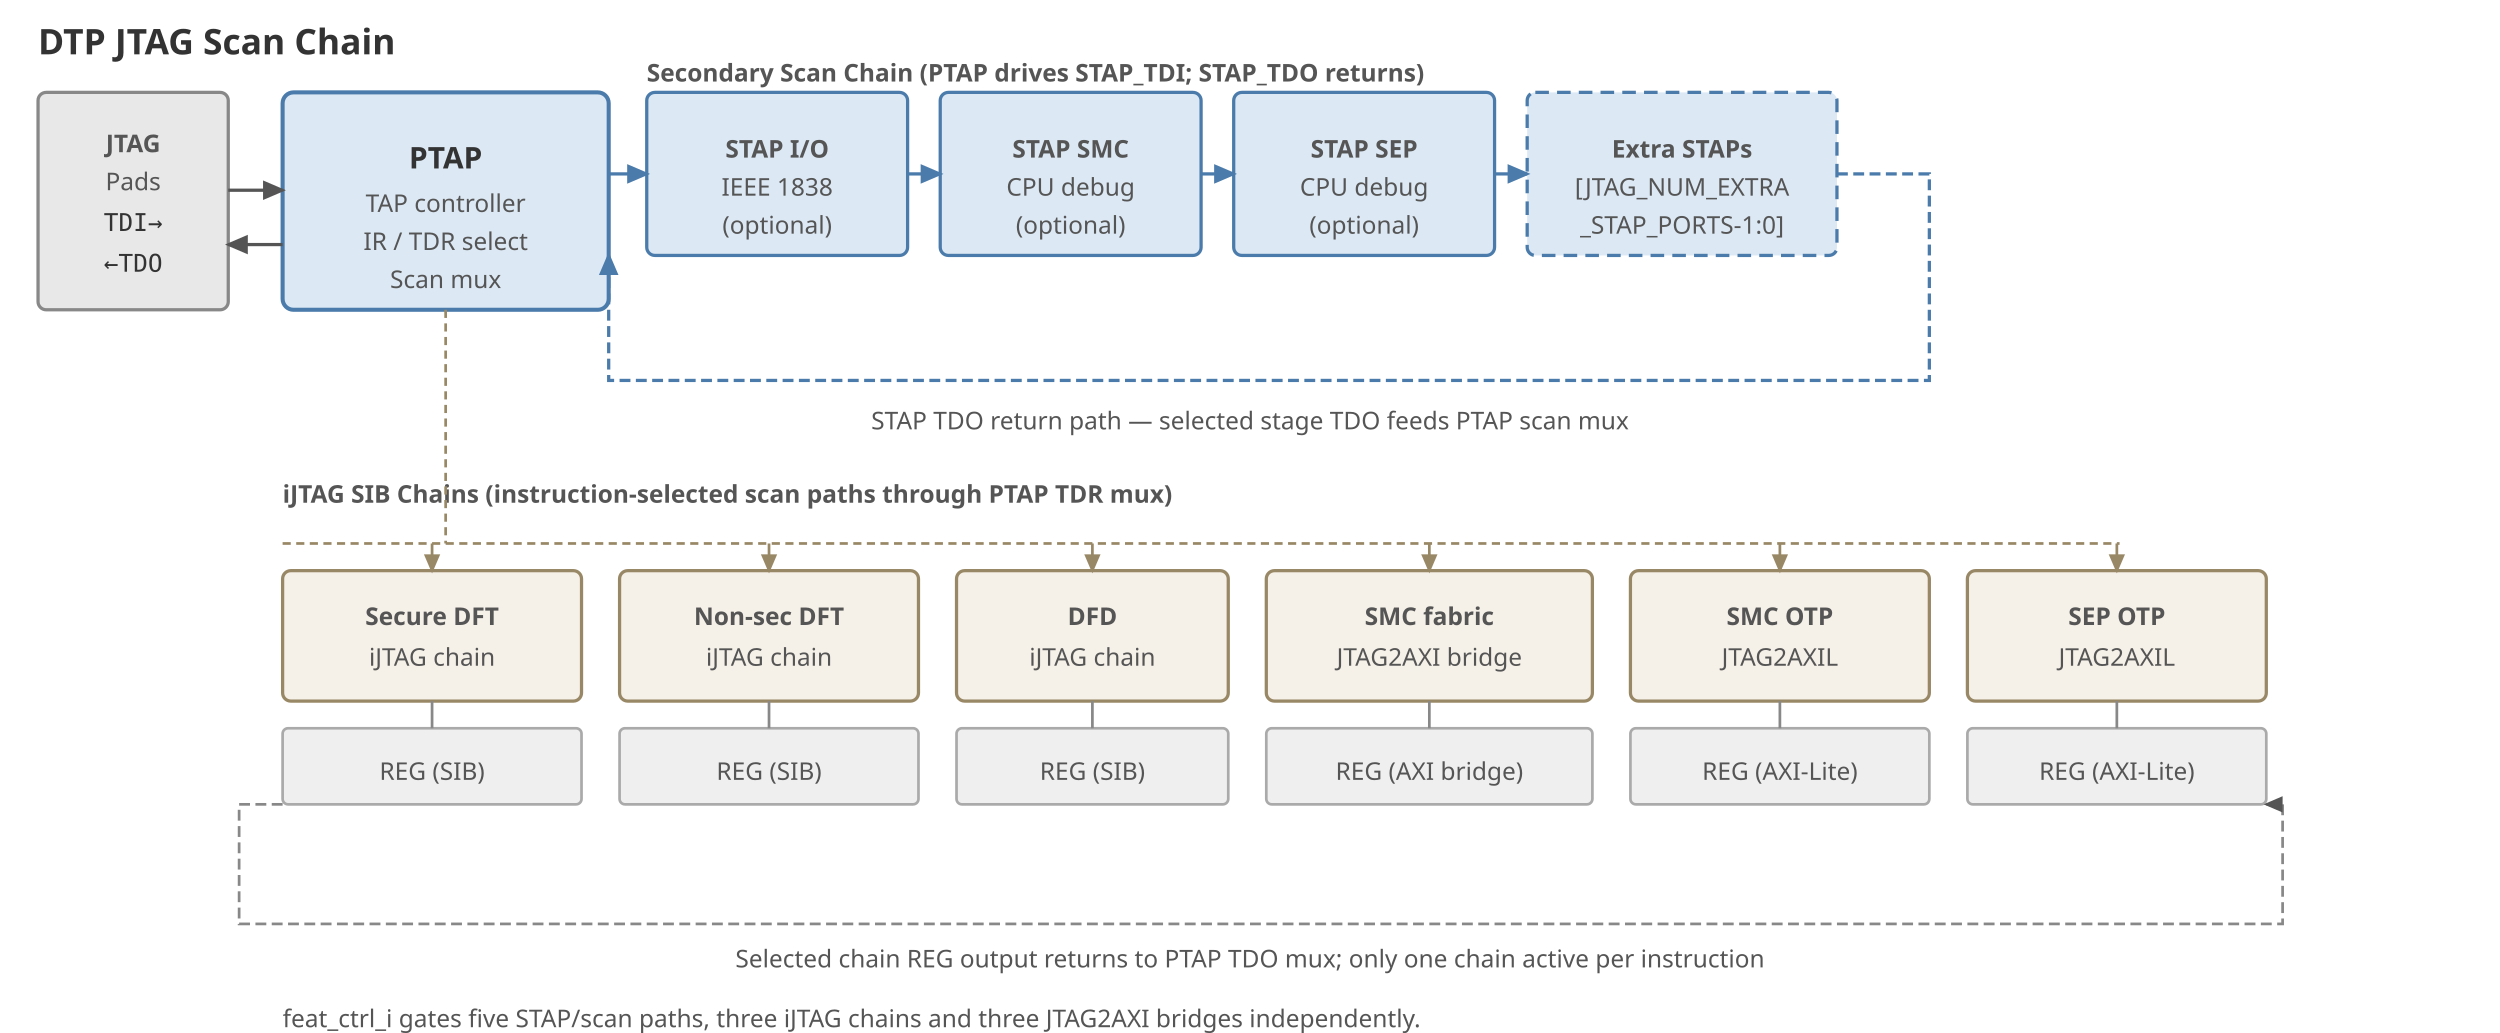
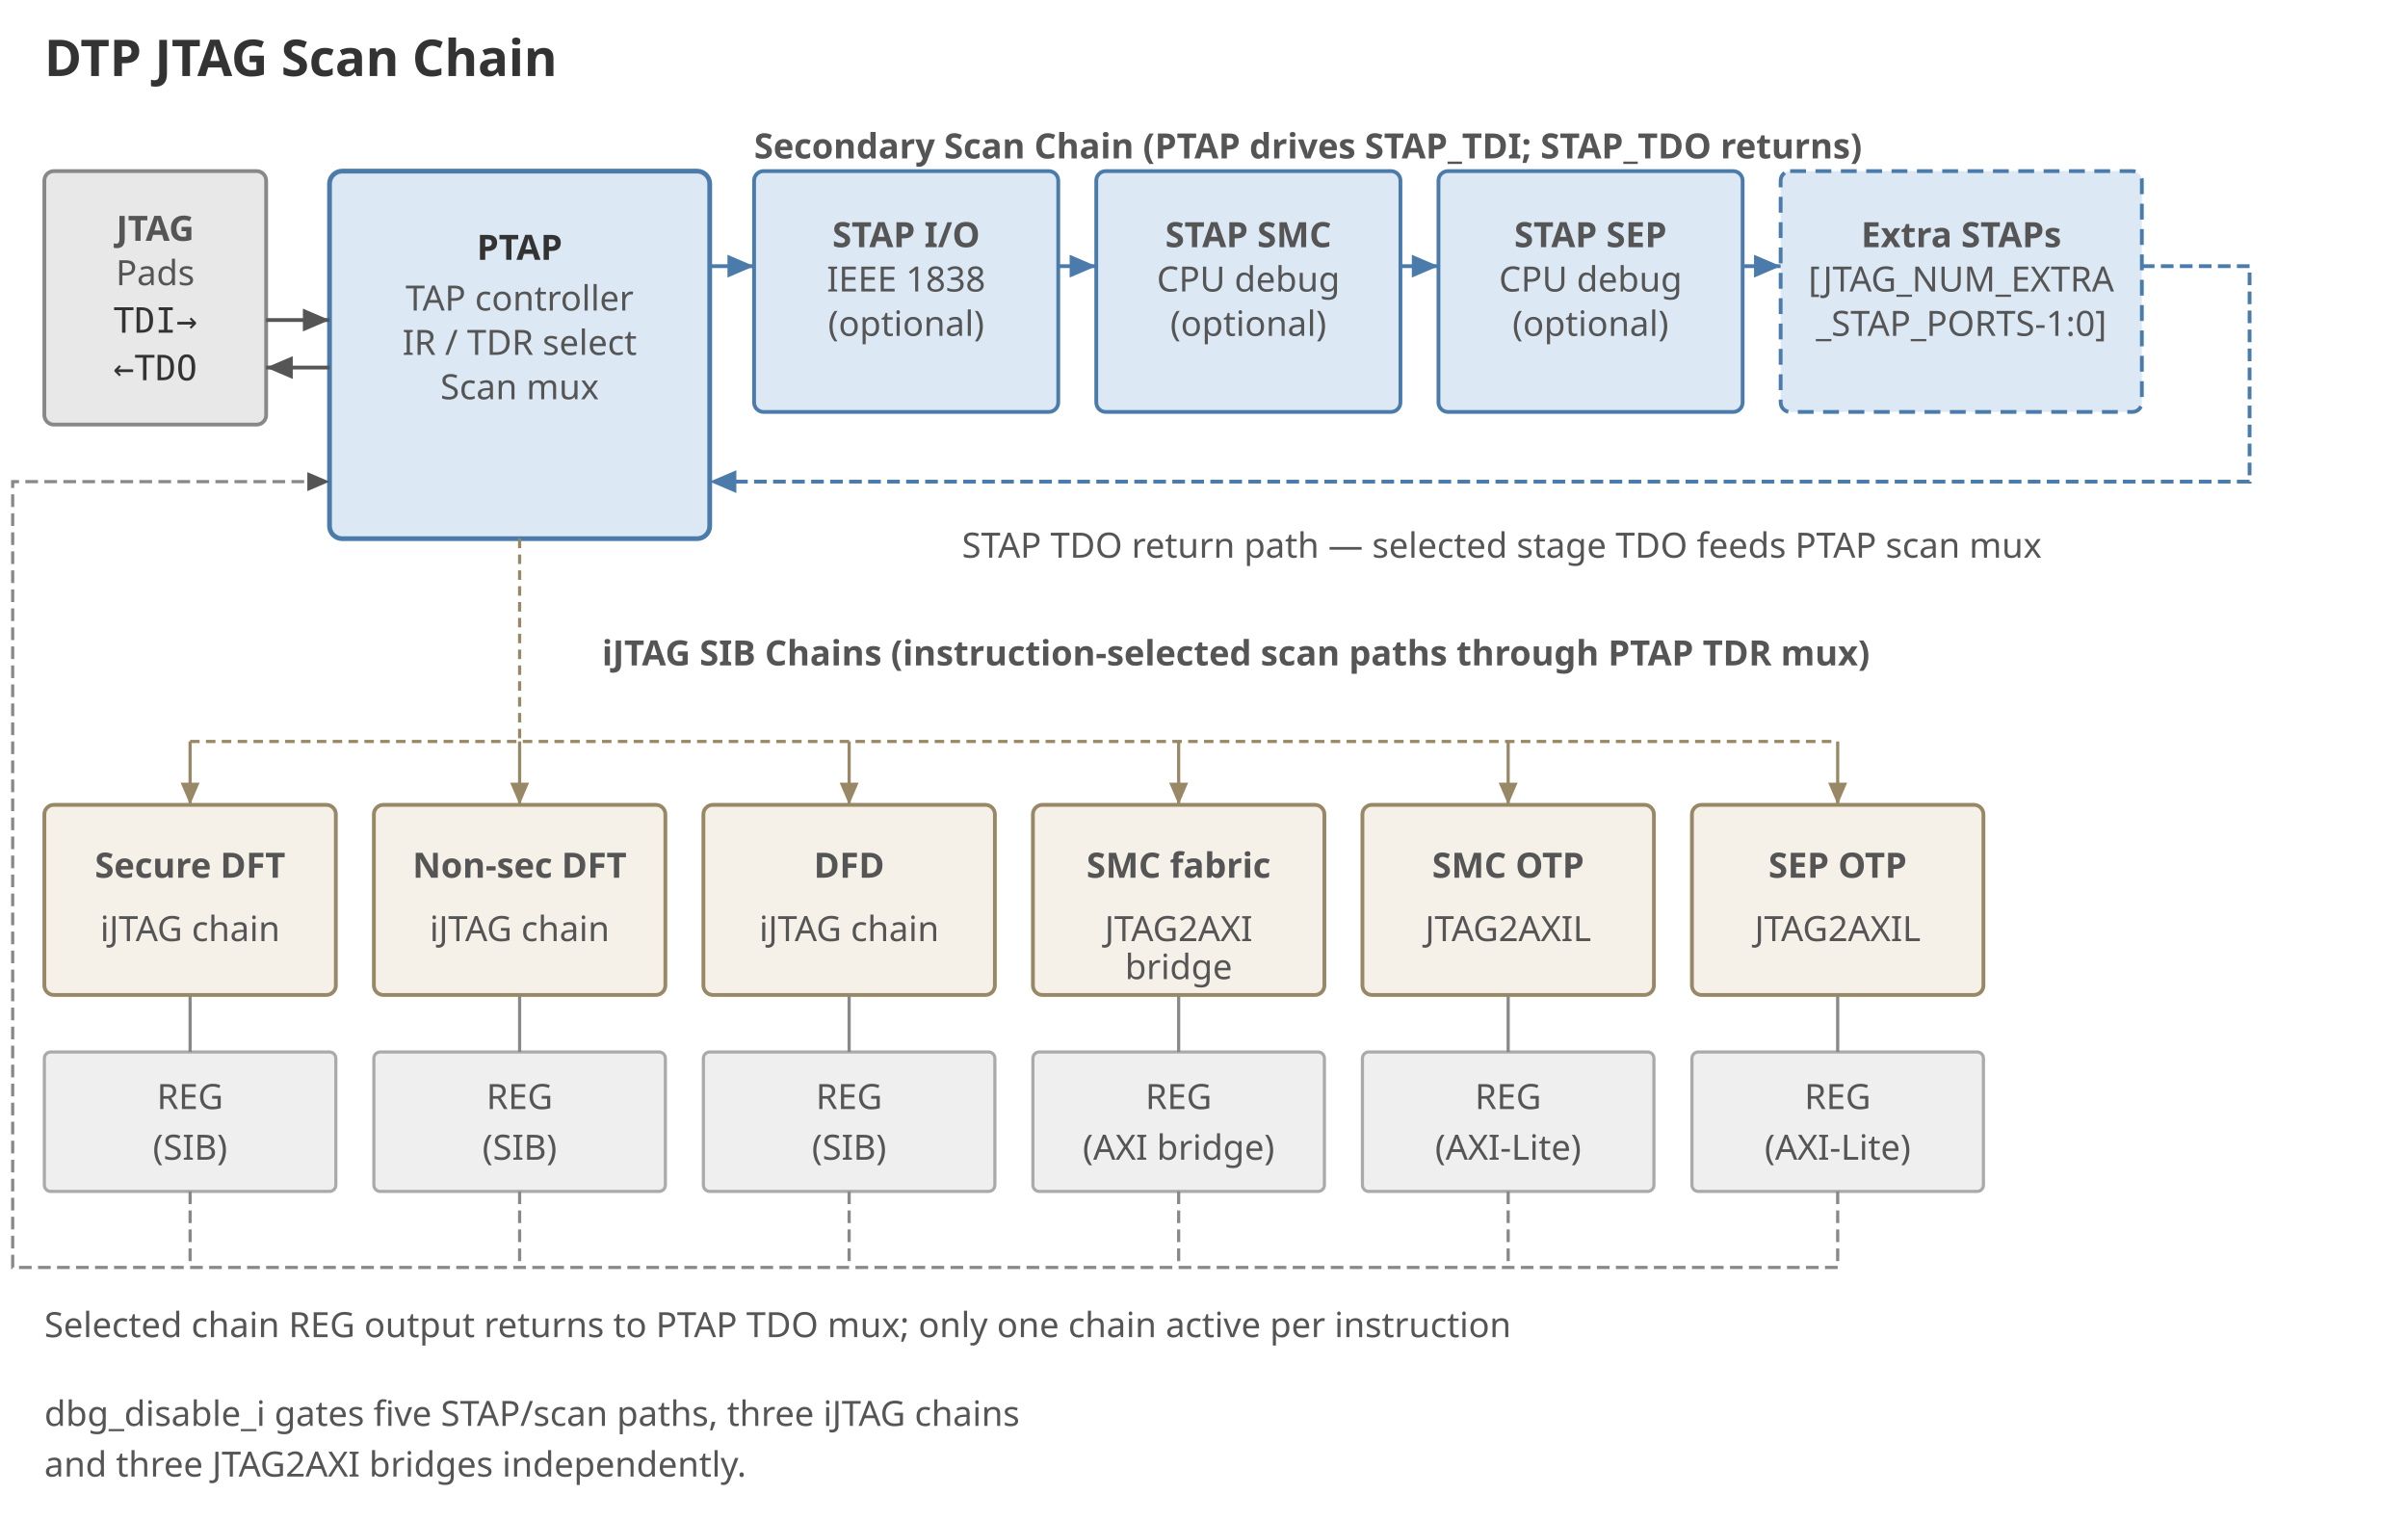
- <svg xmlns="http://www.w3.org/2000/svg" version="1.1" width="920" height="380" viewBox="0 0 920 380">
+ <svg xmlns="http://www.w3.org/2000/svg" version="1.1" width="760" height="480" viewBox="0 0 760 480">
  <defs>
    <style>
      text { font-family: sans-serif; fill: #333333; }
-       .title  { font-size: 13px; font-weight: bold; }
+       .title  { font-size: 16px; font-weight: bold; }
      .blabel { font-size: 11px; font-weight: bold; }
      .label  { font-size: 11px; }
-       .small  { font-size: 9px; fill: #555555; }
-       .port   { font-size: 9px; font-family: monospace; fill: #333333; }
+       .small  { font-size: 11px; fill: #555555; }
+       .port   { font-size: 11px; font-family: monospace; fill: #333333; }
    </style>
-     <marker id="arr" markerWidth="7" markerHeight="7" refX="6" refY="3" orient="auto">
+     <marker id="arr" markerWidth="7" markerHeight="7" refX="7" refY="3" orient="auto">
      <path d="M0,0 L0,6 L7,3 z" fill="#4a7baa" />
    </marker>
-     <marker id="arr-g" markerWidth="7" markerHeight="7" refX="6" refY="3" orient="auto">
+     <marker id="arr-g" markerWidth="7" markerHeight="7" refX="7" refY="3" orient="auto">
      <path d="M0,0 L0,6 L7,3 z" fill="#555555" />
    </marker>
-     <marker id="arr-k" markerWidth="7" markerHeight="7" refX="6" refY="3" orient="auto">
+     <marker id="arr-k" markerWidth="7" markerHeight="7" refX="7" refY="3" orient="auto">
      <path d="M0,0 L0,6 L7,3 z" fill="#998866" />
    </marker>
  </defs>
-   <text x="14" y="20" class="title">DTP JTAG Scan Chain</text>
-   <rect x="14" y="34" width="70" height="80" rx="3" fill="#e8e8e8" stroke="#888888" stroke-width="1.2" />
-   <text x="49" y="56" class="small" text-anchor="middle" font-weight="bold">JTAG</text>
-   <text x="49" y="70" class="small" text-anchor="middle">Pads</text>
-   <text x="49" y="85" class="port" text-anchor="middle">TDI→</text>
-   <text x="49" y="100" class="port" text-anchor="middle">←TDO</text>
-   <rect x="104" y="34" width="120" height="80" rx="4" fill="#dce8f4" stroke="#4a7baa" stroke-width="1.5" />
-   <text x="164" y="62" class="blabel" text-anchor="middle">PTAP</text>
-   <text x="164" y="78" class="small" text-anchor="middle">TAP controller</text>
-   <text x="164" y="92" class="small" text-anchor="middle">IR / TDR select</text>
-   <text x="164" y="106" class="small" text-anchor="middle">Scan mux</text>
-   <line x1="84" y1="70" x2="104" y2="70" stroke="#555555" stroke-width="1.2" marker-end="url(#arr-g)" />
-   <line x1="104" y1="90" x2="84" y2="90" stroke="#555555" stroke-width="1.2" marker-end="url(#arr-g)" />
-   <text x="238" y="30" class="small" font-weight="bold">Secondary Scan Chain (PTAP drives STAP_TDI; STAP_TDO returns)</text>
-   <rect x="238" y="34" width="96" height="60" rx="3" fill="#dce8f4" stroke="#4a7baa" stroke-width="1.2" />
-   <text x="286" y="58" class="small" text-anchor="middle" font-weight="bold">STAP I/O</text>
-   <text x="286" y="72" class="small" text-anchor="middle">IEEE 1838</text>
-   <text x="286" y="86" class="small" text-anchor="middle">(optional)</text>
-   <rect x="346" y="34" width="96" height="60" rx="3" fill="#dce8f4" stroke="#4a7baa" stroke-width="1.2" />
-   <text x="394" y="58" class="small" text-anchor="middle" font-weight="bold">STAP SMC</text>
-   <text x="394" y="72" class="small" text-anchor="middle">CPU debug</text>
-   <text x="394" y="86" class="small" text-anchor="middle">(optional)</text>
-   <rect x="454" y="34" width="96" height="60" rx="3" fill="#dce8f4" stroke="#4a7baa" stroke-width="1.2" />
-   <text x="502" y="58" class="small" text-anchor="middle" font-weight="bold">STAP SEP</text>
-   <text x="502" y="72" class="small" text-anchor="middle">CPU debug</text>
-   <text x="502" y="86" class="small" text-anchor="middle">(optional)</text>
-   <rect x="562" y="34" width="114" height="60" rx="3" fill="#dce8f4" stroke="#4a7baa" stroke-width="1.2" stroke-dasharray="5 3" />
-   <text x="619" y="58" class="small" text-anchor="middle" font-weight="bold">Extra STAPs</text>
-   <text x="619" y="72" class="small" text-anchor="middle">[JTAG_NUM_EXTRA</text>
-   <text x="619" y="86" class="small" text-anchor="middle">_STAP_PORTS-1:0]</text>
-   <line x1="224" y1="64" x2="238" y2="64" stroke="#4a7baa" stroke-width="1.2" marker-end="url(#arr)" />
-   <line x1="334" y1="64" x2="346" y2="64" stroke="#4a7baa" stroke-width="1.2" marker-end="url(#arr)" />
-   <line x1="442" y1="64" x2="454" y2="64" stroke="#4a7baa" stroke-width="1.2" marker-end="url(#arr)" />
-   <line x1="550" y1="64" x2="562" y2="64" stroke="#4a7baa" stroke-width="1.2" marker-end="url(#arr)" />
-   <polyline points="676,64 710,64 710,140 224,140 224,94" fill="none" stroke="#4a7baa" stroke-width="1.2" stroke-dasharray="4 2" marker-end="url(#arr)" />
-   <text x="460" y="158" class="small" text-anchor="middle">STAP TDO return path — selected stage TDO feeds PTAP scan mux</text>
-   <text x="104" y="185" class="small" font-weight="bold">iJTAG SIB Chains (instruction-selected scan paths through PTAP TDR mux)</text>
-   <line x1="164" y1="114" x2="164" y2="200" stroke="#998866" stroke-width="1" stroke-dasharray="3 2" />
-   <line x1="104" y1="200" x2="780" y2="200" stroke="#998866" stroke-width="1" stroke-dasharray="3 2" />
-   <rect x="104" y="210" width="110" height="48" rx="3" fill="#f5f0e8" stroke="#998866" stroke-width="1.2" />
-   <text x="159" y="230" class="small" text-anchor="middle" font-weight="bold">Secure DFT</text>
-   <text x="159" y="245" class="small" text-anchor="middle">iJTAG chain</text>
-   <line x1="159" y1="200" x2="159" y2="210" stroke="#998866" stroke-width="1" marker-end="url(#arr-k)" />
-   <rect x="228" y="210" width="110" height="48" rx="3" fill="#f5f0e8" stroke="#998866" stroke-width="1.2" />
-   <text x="283" y="230" class="small" text-anchor="middle" font-weight="bold">Non-sec DFT</text>
-   <text x="283" y="245" class="small" text-anchor="middle">iJTAG chain</text>
-   <line x1="283" y1="200" x2="283" y2="210" stroke="#998866" stroke-width="1" marker-end="url(#arr-k)" />
-   <rect x="352" y="210" width="100" height="48" rx="3" fill="#f5f0e8" stroke="#998866" stroke-width="1.2" />
-   <text x="402" y="230" class="small" text-anchor="middle" font-weight="bold">DFD</text>
-   <text x="402" y="245" class="small" text-anchor="middle">iJTAG chain</text>
-   <line x1="402" y1="200" x2="402" y2="210" stroke="#998866" stroke-width="1" marker-end="url(#arr-k)" />
-   <rect x="466" y="210" width="120" height="48" rx="3" fill="#f5f0e8" stroke="#998866" stroke-width="1.2" />
-   <text x="526" y="230" class="small" text-anchor="middle" font-weight="bold">SMC fabric</text>
-   <text x="526" y="245" class="small" text-anchor="middle">JTAG2AXI bridge</text>
-   <line x1="526" y1="200" x2="526" y2="210" stroke="#998866" stroke-width="1" marker-end="url(#arr-k)" />
-   <rect x="600" y="210" width="110" height="48" rx="3" fill="#f5f0e8" stroke="#998866" stroke-width="1.2" />
-   <text x="655" y="230" class="small" text-anchor="middle" font-weight="bold">SMC OTP</text>
-   <text x="655" y="245" class="small" text-anchor="middle">JTAG2AXIL</text>
-   <line x1="655" y1="200" x2="655" y2="210" stroke="#998866" stroke-width="1" marker-end="url(#arr-k)" />
-   <rect x="724" y="210" width="110" height="48" rx="3" fill="#f5f0e8" stroke="#998866" stroke-width="1.2" />
-   <text x="779" y="230" class="small" text-anchor="middle" font-weight="bold">SEP OTP</text>
-   <text x="779" y="245" class="small" text-anchor="middle">JTAG2AXIL</text>
-   <line x1="779" y1="200" x2="779" y2="210" stroke="#998866" stroke-width="1" marker-end="url(#arr-k)" />
-   <rect x="104" y="268" width="110" height="28" rx="2" fill="#efefef" stroke="#aaaaaa" />
-   <text x="159" y="287" class="small" text-anchor="middle">REG (SIB)</text>
-   <rect x="228" y="268" width="110" height="28" rx="2" fill="#efefef" stroke="#aaaaaa" />
-   <text x="283" y="287" class="small" text-anchor="middle">REG (SIB)</text>
-   <rect x="352" y="268" width="100" height="28" rx="2" fill="#efefef" stroke="#aaaaaa" />
-   <text x="402" y="287" class="small" text-anchor="middle">REG (SIB)</text>
-   <rect x="466" y="268" width="120" height="28" rx="2" fill="#efefef" stroke="#aaaaaa" />
-   <text x="526" y="287" class="small" text-anchor="middle">REG (AXI bridge)</text>
-   <rect x="600" y="268" width="110" height="28" rx="2" fill="#efefef" stroke="#aaaaaa" />
-   <text x="655" y="287" class="small" text-anchor="middle">REG (AXI-Lite)</text>
-   <rect x="724" y="268" width="110" height="28" rx="2" fill="#efefef" stroke="#aaaaaa" />
-   <text x="779" y="287" class="small" text-anchor="middle">REG (AXI-Lite)</text>
-   <line x1="159" y1="258" x2="159" y2="268" stroke="#888888" stroke-width="1" />
-   <line x1="283" y1="258" x2="283" y2="268" stroke="#888888" stroke-width="1" />
-   <line x1="402" y1="258" x2="402" y2="268" stroke="#888888" stroke-width="1" />
-   <line x1="526" y1="258" x2="526" y2="268" stroke="#888888" stroke-width="1" />
-   <line x1="655" y1="258" x2="655" y2="268" stroke="#888888" stroke-width="1" />
-   <line x1="779" y1="258" x2="779" y2="268" stroke="#888888" stroke-width="1" />
-   <polyline points="104,296 88,296 88,340 840,340 840,296 834,296" fill="none" stroke="#888888" stroke-width="1" stroke-dasharray="4 2" marker-end="url(#arr-g)" />
-   <text x="460" y="356" class="small" text-anchor="middle">
+   <text x="14" y="24" class="title">DTP JTAG Scan Chain</text>
+   <rect x="14" y="54" width="70" height="80" rx="3" fill="#e8e8e8" stroke="#888888" stroke-width="1.2" />
+   <text x="49" y="76" class="small" text-anchor="middle" font-weight="bold">JTAG</text>
+   <text x="49" y="90" class="small" text-anchor="middle">Pads</text>
+   <text x="49" y="105" class="port" text-anchor="middle">TDI→</text>
+   <text x="49" y="120" class="port" text-anchor="middle">←TDO</text>
+   <rect x="104" y="54" width="120" height="116" rx="4" fill="#dce8f4" stroke="#4a7baa" stroke-width="1.5" />
+   <text x="164" y="82" class="blabel" text-anchor="middle">PTAP</text>
+   <text x="164" y="98" class="small" text-anchor="middle">TAP controller</text>
+   <text x="164" y="112" class="small" text-anchor="middle">IR / TDR select</text>
+   <text x="164" y="126" class="small" text-anchor="middle">Scan mux</text>
+   <line x1="84" y1="101" x2="104" y2="101" stroke="#555555" stroke-width="1.2" marker-end="url(#arr-g)" />
+   <line x1="104" y1="116" x2="84" y2="116" stroke="#555555" stroke-width="1.2" marker-end="url(#arr-g)" />
+   <text x="238" y="50" class="small" font-weight="bold">Secondary Scan Chain (PTAP drives STAP_TDI; STAP_TDO returns)</text>
+   <rect x="238" y="54" width="96" height="76" rx="3" fill="#dce8f4" stroke="#4a7baa" stroke-width="1.2" />
+   <text x="286" y="78" class="small" text-anchor="middle" font-weight="bold">STAP I/O</text>
+   <text x="286" y="92" class="small" text-anchor="middle">IEEE 1838</text>
+   <text x="286" y="106" class="small" text-anchor="middle">(optional)</text>
+   <rect x="346" y="54" width="96" height="76" rx="3" fill="#dce8f4" stroke="#4a7baa" stroke-width="1.2" />
+   <text x="394" y="78" class="small" text-anchor="middle" font-weight="bold">STAP SMC</text>
+   <text x="394" y="92" class="small" text-anchor="middle">CPU debug</text>
+   <text x="394" y="106" class="small" text-anchor="middle">(optional)</text>
+   <rect x="454" y="54" width="96" height="76" rx="3" fill="#dce8f4" stroke="#4a7baa" stroke-width="1.2" />
+   <text x="502" y="78" class="small" text-anchor="middle" font-weight="bold">STAP SEP</text>
+   <text x="502" y="92" class="small" text-anchor="middle">CPU debug</text>
+   <text x="502" y="106" class="small" text-anchor="middle">(optional)</text>
+   <rect x="562" y="54" width="114" height="76" rx="3" fill="#dce8f4" stroke="#4a7baa" stroke-width="1.2" stroke-dasharray="5 3" />
+   <text x="619" y="78" class="small" text-anchor="middle" font-weight="bold">Extra STAPs</text>
+   <text x="619" y="92" class="small" text-anchor="middle">[JTAG_NUM_EXTRA</text>
+   <text x="619" y="106" class="small" text-anchor="middle">_STAP_PORTS-1:0]</text>
+   <line x1="224" y1="84" x2="238" y2="84" stroke="#4a7baa" stroke-width="1.2" marker-end="url(#arr)" />
+   <line x1="334" y1="84" x2="346" y2="84" stroke="#4a7baa" stroke-width="1.2" marker-end="url(#arr)" />
+   <line x1="442" y1="84" x2="454" y2="84" stroke="#4a7baa" stroke-width="1.2" marker-end="url(#arr)" />
+   <line x1="550" y1="84" x2="562" y2="84" stroke="#4a7baa" stroke-width="1.2" marker-end="url(#arr)" />
+   <polyline points="676,84 710,84 710,152 224,152" fill="none" stroke="#4a7baa" stroke-width="1.2" stroke-dasharray="4 2" marker-end="url(#arr)" />
+   <text x="474" y="176" class="small" text-anchor="middle">STAP TDO return path — selected stage TDO feeds PTAP scan mux</text>
+   <text x="190" y="210" class="small" font-weight="bold">iJTAG SIB Chains (instruction-selected scan paths through PTAP TDR mux)</text>
+   <line x1="164" y1="170" x2="164" y2="234" stroke="#998866" stroke-width="1" stroke-dasharray="3 2" />
+   <line x1="60" y1="234" x2="580" y2="234" stroke="#998866" stroke-width="1" stroke-dasharray="3 2" />
+   <rect x="14" y="254" width="92" height="60" rx="3" fill="#f5f0e8" stroke="#998866" stroke-width="1.2" />
+   <text x="60" y="277" class="small" text-anchor="middle" font-weight="bold">Secure DFT</text>
+   <text x="60" y="297" class="small" text-anchor="middle">iJTAG chain</text>
+   <line x1="60" y1="234" x2="60" y2="254" stroke="#998866" stroke-width="1" marker-end="url(#arr-k)" />
+   <rect x="118" y="254" width="92" height="60" rx="3" fill="#f5f0e8" stroke="#998866" stroke-width="1.2" />
+   <text x="164" y="277" class="small" text-anchor="middle" font-weight="bold">Non-sec DFT</text>
+   <text x="164" y="297" class="small" text-anchor="middle">iJTAG chain</text>
+   <line x1="164" y1="234" x2="164" y2="254" stroke="#998866" stroke-width="1" marker-end="url(#arr-k)" />
+   <rect x="222" y="254" width="92" height="60" rx="3" fill="#f5f0e8" stroke="#998866" stroke-width="1.2" />
+   <text x="268" y="277" class="small" text-anchor="middle" font-weight="bold">DFD</text>
+   <text x="268" y="297" class="small" text-anchor="middle">iJTAG chain</text>
+   <line x1="268" y1="234" x2="268" y2="254" stroke="#998866" stroke-width="1" marker-end="url(#arr-k)" />
+   <rect x="326" y="254" width="92" height="60" rx="3" fill="#f5f0e8" stroke="#998866" stroke-width="1.2" />
+   <text x="372" y="277" class="small" text-anchor="middle" font-weight="bold">SMC fabric</text>
+   <text x="372" y="297" class="small" text-anchor="middle">JTAG2AXI</text>
+   <text x="372" y="309" class="small" text-anchor="middle">bridge</text>
+   <line x1="372" y1="234" x2="372" y2="254" stroke="#998866" stroke-width="1" marker-end="url(#arr-k)" />
+   <rect x="430" y="254" width="92" height="60" rx="3" fill="#f5f0e8" stroke="#998866" stroke-width="1.2" />
+   <text x="476" y="277" class="small" text-anchor="middle" font-weight="bold">SMC OTP</text>
+   <text x="476" y="297" class="small" text-anchor="middle">JTAG2AXIL</text>
+   <line x1="476" y1="234" x2="476" y2="254" stroke="#998866" stroke-width="1" marker-end="url(#arr-k)" />
+   <rect x="534" y="254" width="92" height="60" rx="3" fill="#f5f0e8" stroke="#998866" stroke-width="1.2" />
+   <text x="580" y="277" class="small" text-anchor="middle" font-weight="bold">SEP OTP</text>
+   <text x="580" y="297" class="small" text-anchor="middle">JTAG2AXIL</text>
+   <line x1="580" y1="234" x2="580" y2="254" stroke="#998866" stroke-width="1" marker-end="url(#arr-k)" />
+   <rect x="14" y="332" width="92" height="44" rx="2" fill="#efefef" stroke="#aaaaaa" />
+   <text x="60" y="350" class="small" text-anchor="middle">REG</text>
+   <text x="60" y="366" class="small" text-anchor="middle">(SIB)</text>
+   <rect x="118" y="332" width="92" height="44" rx="2" fill="#efefef" stroke="#aaaaaa" />
+   <text x="164" y="350" class="small" text-anchor="middle">REG</text>
+   <text x="164" y="366" class="small" text-anchor="middle">(SIB)</text>
+   <rect x="222" y="332" width="92" height="44" rx="2" fill="#efefef" stroke="#aaaaaa" />
+   <text x="268" y="350" class="small" text-anchor="middle">REG</text>
+   <text x="268" y="366" class="small" text-anchor="middle">(SIB)</text>
+   <rect x="326" y="332" width="92" height="44" rx="2" fill="#efefef" stroke="#aaaaaa" />
+   <text x="372" y="350" class="small" text-anchor="middle">REG</text>
+   <text x="372" y="366" class="small" text-anchor="middle">(AXI bridge)</text>
+   <rect x="430" y="332" width="92" height="44" rx="2" fill="#efefef" stroke="#aaaaaa" />
+   <text x="476" y="350" class="small" text-anchor="middle">REG</text>
+   <text x="476" y="366" class="small" text-anchor="middle">(AXI-Lite)</text>
+   <rect x="534" y="332" width="92" height="44" rx="2" fill="#efefef" stroke="#aaaaaa" />
+   <text x="580" y="350" class="small" text-anchor="middle">REG</text>
+   <text x="580" y="366" class="small" text-anchor="middle">(AXI-Lite)</text>
+   <line x1="60" y1="314" x2="60" y2="332" stroke="#888888" stroke-width="1" />
+   <line x1="164" y1="314" x2="164" y2="332" stroke="#888888" stroke-width="1" />
+   <line x1="268" y1="314" x2="268" y2="332" stroke="#888888" stroke-width="1" />
+   <line x1="372" y1="314" x2="372" y2="332" stroke="#888888" stroke-width="1" />
+   <line x1="476" y1="314" x2="476" y2="332" stroke="#888888" stroke-width="1" />
+   <line x1="580" y1="314" x2="580" y2="332" stroke="#888888" stroke-width="1" />
+   <path d="M60,376 V400 M164,376 V400 M268,376 V400 M372,376 V400 M476,376 V400 M580,376 V400" fill="none" stroke="#888888" stroke-width="1" stroke-dasharray="4 2" />
+   <polyline points="580,400 4,400 4,152 104,152" fill="none" stroke="#888888" stroke-width="1" stroke-dasharray="4 2" marker-end="url(#arr-g)" />
+   <text x="14" y="422" class="small">
    Selected chain REG output returns to PTAP TDO mux; only one chain active per instruction
  </text>
-   <text x="104" y="378" class="small">
-     feat_ctrl_i gates five STAP/scan paths, three iJTAG chains and three JTAG2AXI bridges independently.
+   <text x="14" y="450" class="small">
+     dbg_disable_i gates five STAP/scan paths, three iJTAG chains
+   </text>
+   <text x="14" y="466" class="small">
+     and three JTAG2AXI bridges independently.
  </text>
</svg>
